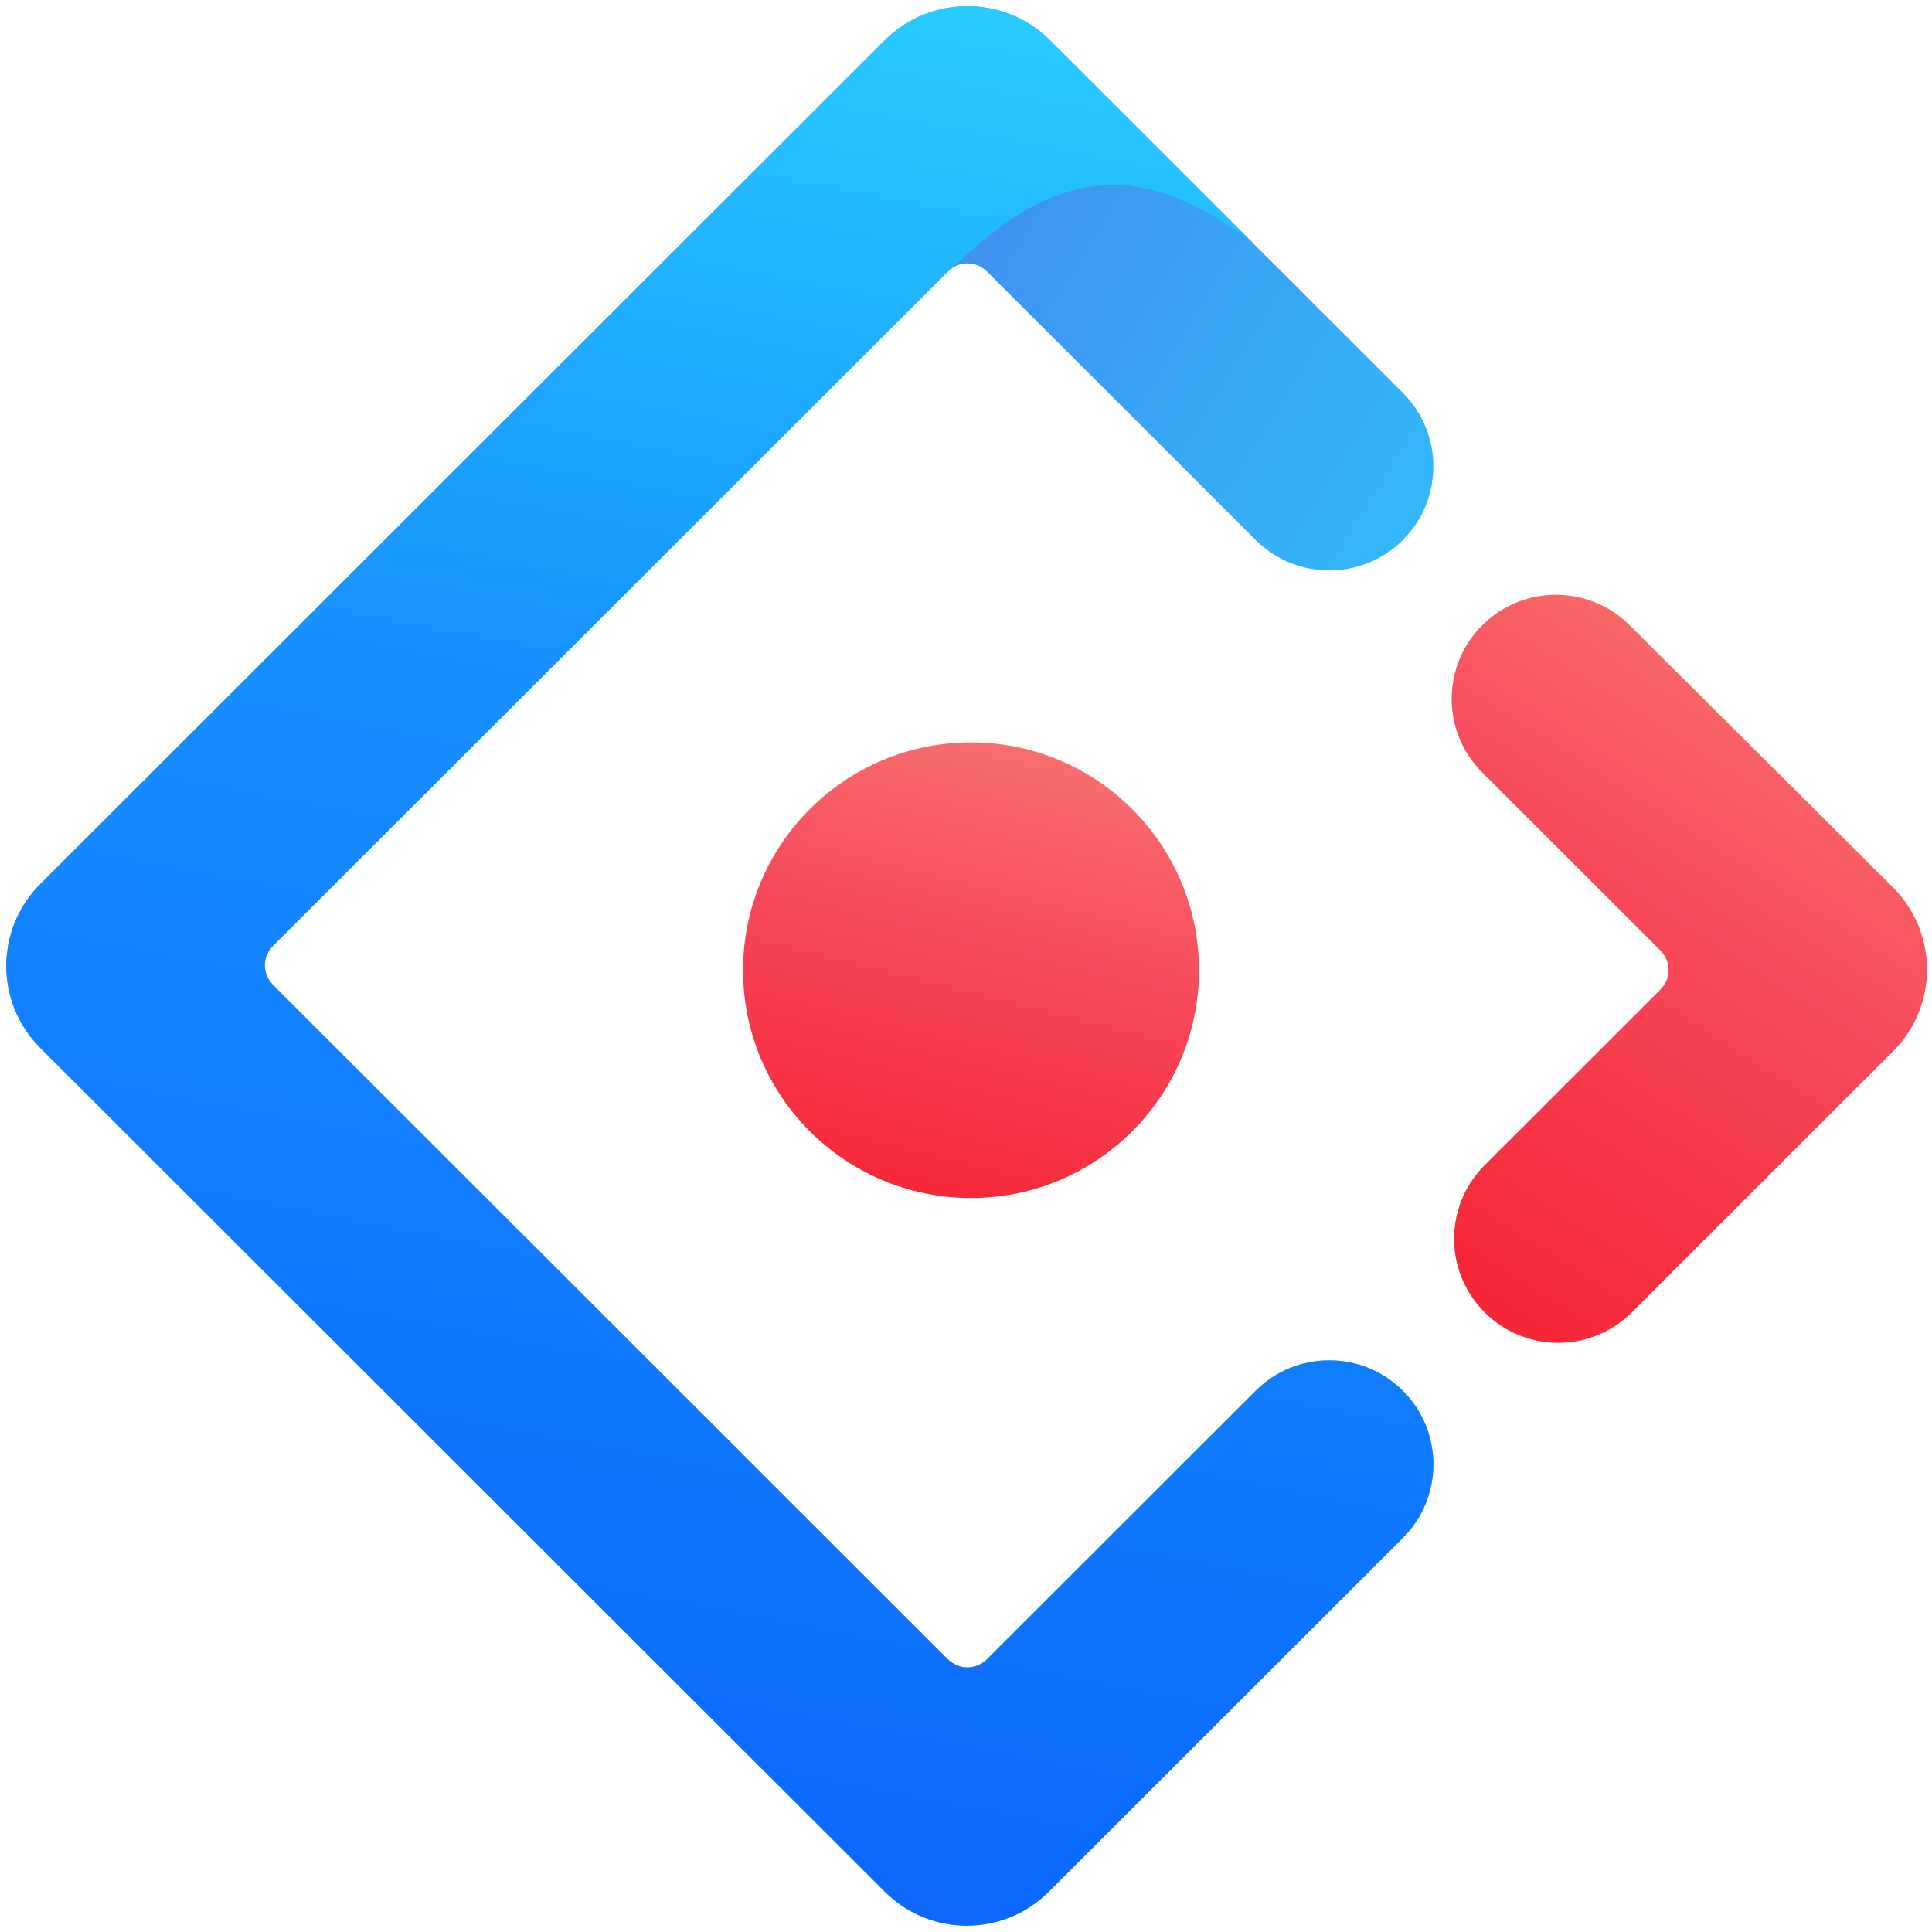
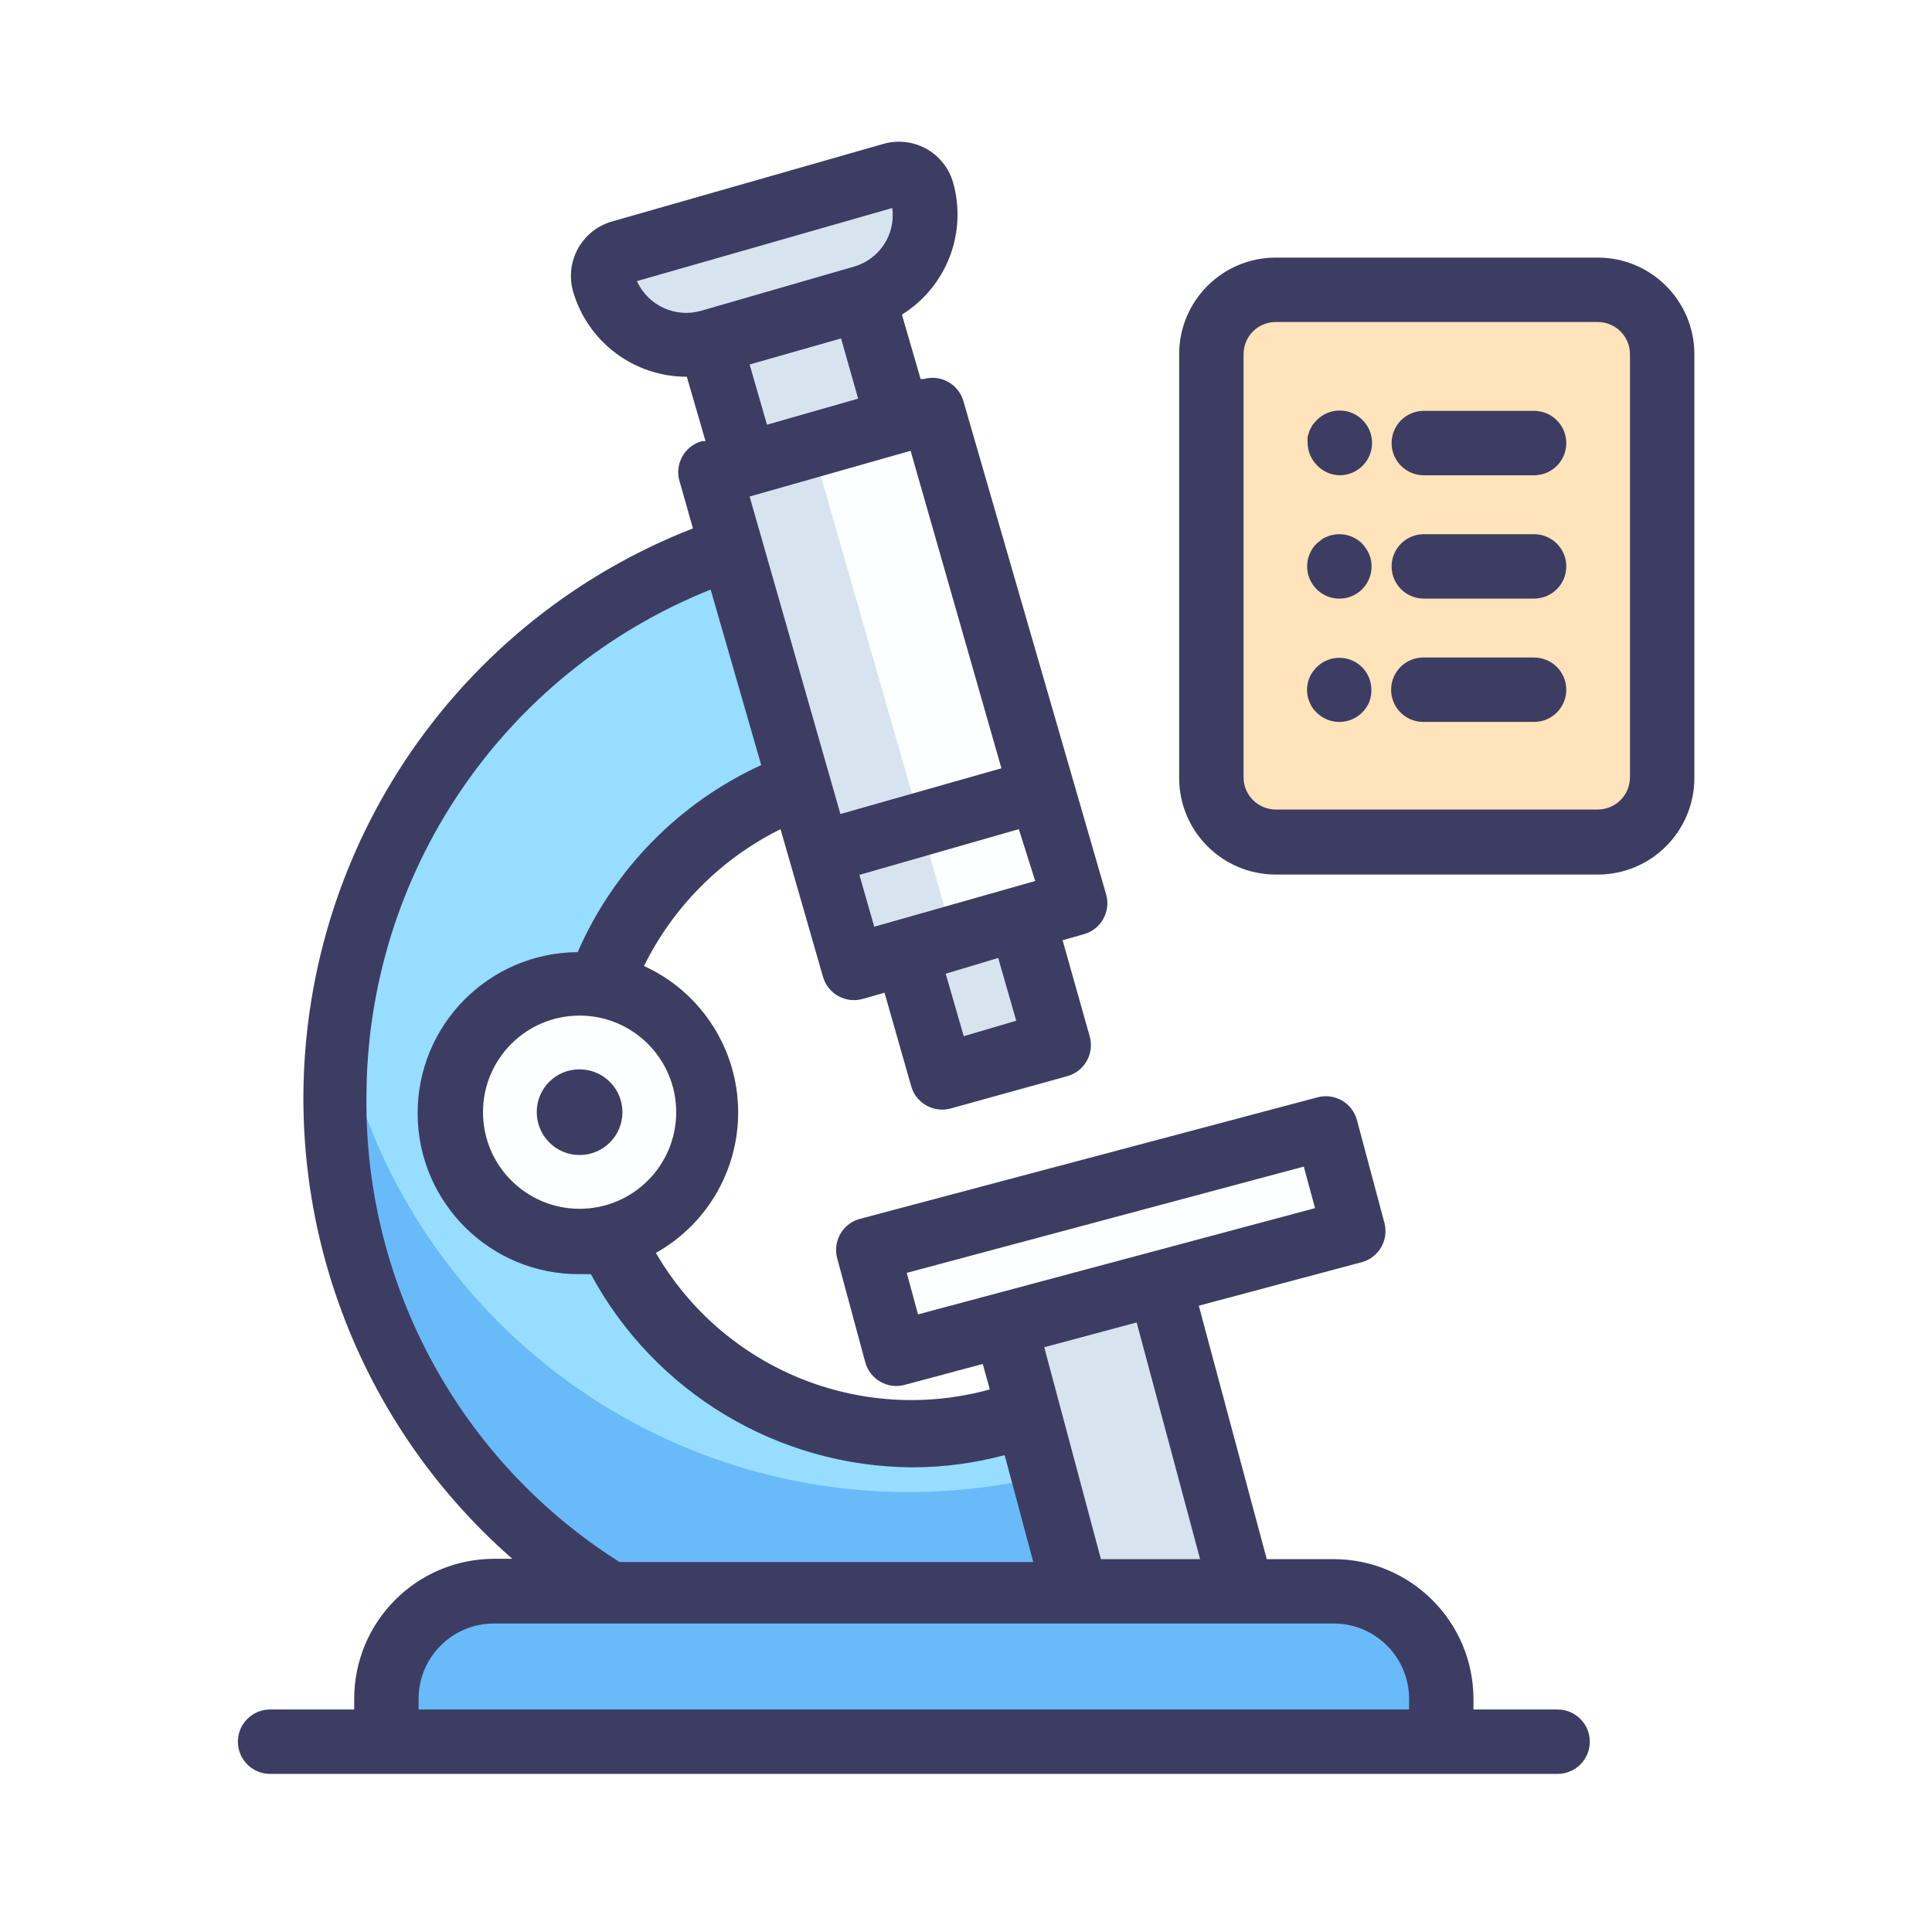
- <svg xmlns="http://www.w3.org/2000/svg" width="200" height="200" version="1.1" viewBox="0 0 200 200">
-   <defs>
-     <linearGradient id="linearGradient-1" x1="62.102%" x2="108.197%" y1="0%" y2="37.864%">
-       <stop offset="0%" stop-color="#4285EB" />
-       <stop offset="100%" stop-color="#2EC7FF" />
-     </linearGradient>
-     <linearGradient id="linearGradient-2" x1="69.644%" x2="54.043%" y1="0%" y2="108.457%">
-       <stop offset="0%" stop-color="#29CDFF" />
-       <stop offset="37.86%" stop-color="#148EFF" />
-       <stop offset="100%" stop-color="#0A60FF" />
-     </linearGradient>
-     <linearGradient id="linearGradient-3" x1="69.691%" x2="16.723%" y1="-12.974%" y2="117.391%">
-       <stop offset="0%" stop-color="#FA816E" />
-       <stop offset="41.473%" stop-color="#F74A5C" />
-       <stop offset="100%" stop-color="#F51D2C" />
-     </linearGradient>
-     <linearGradient id="linearGradient-4" x1="68.128%" x2="30.44%" y1="-35.691%" y2="114.943%">
-       <stop offset="0%" stop-color="#FA8E7D" />
-       <stop offset="51.264%" stop-color="#F74A5C" />
-       <stop offset="100%" stop-color="#F51D2C" />
-     </linearGradient>
-   </defs>
-   <g id="Page-1" fill="none" fill-rule="evenodd" stroke="none" stroke-width="1">
-     <g id="logo" transform="translate(-20, -20)">
-       <g id="Group-28-Copy-5" transform="translate(20, 20)">
-         <g id="Group-27-Copy-3">
-           <g id="Group-25" fill-rule="nonzero">
-             <g id="2">
-               <path id="Shape" fill="url(#linearGradient-1)" d="M91.588,4.177 L4.18,91.513 C-0.519,96.208 -0.519,103.792 4.18,108.487 L91.588,195.823 C96.287,200.519 103.877,200.519 108.577,195.823 L145.225,159.205 C149.434,155 149.434,148.182 145.225,143.977 C141.017,139.772 134.194,139.772 129.985,143.977 L102.202,171.737 C101.032,172.906 99.257,172.906 98.088,171.737 L28.286,101.993 C27.116,100.824 27.116,99.051 28.286,97.882 L98.088,28.138 C99.257,26.969 101.032,26.969 102.202,28.138 L129.985,55.898 C134.194,60.103 141.017,60.103 145.225,55.898 C149.434,51.693 149.434,44.876 145.225,40.671 L108.581,4.056 C103.862,-0.538 96.269,-0.501 91.588,4.177 Z" />
-               <path id="Shape" fill="url(#linearGradient-2)" d="M91.588,4.177 L4.18,91.513 C-0.519,96.208 -0.519,103.792 4.18,108.487 L91.588,195.823 C96.287,200.519 103.877,200.519 108.577,195.823 L145.225,159.205 C149.434,155 149.434,148.182 145.225,143.977 C141.017,139.772 134.194,139.772 129.985,143.977 L102.202,171.737 C101.032,172.906 99.257,172.906 98.088,171.737 L28.286,101.993 C27.116,100.824 27.116,99.051 28.286,97.882 L98.088,28.138 C101,25.627 105.752,20.542 112.73,19.352 C117.916,18.469 123.585,20.414 129.739,25.189 C125.625,21.078 118.572,14.034 108.581,4.056 C103.862,-0.538 96.269,-0.501 91.588,4.177 Z" />
-             </g>
-             <path id="Shape" fill="url(#linearGradient-3)" d="M153.686,135.855 C157.894,140.06 164.717,140.06 168.926,135.855 L195.96,108.843 C200.659,104.147 200.659,96.564 195.961,91.869 L168.691,64.718 C164.472,60.518 157.647,60.524 153.436,64.732 C149.227,68.937 149.227,75.754 153.436,79.959 L171.854,98.362 C173.024,99.531 173.024,101.305 171.854,102.473 L153.686,120.627 C149.477,124.832 149.477,131.65 153.686,135.855 Z" />
-           </g>
-           <ellipse id="Combined-Shape" cx="100.519" cy="100.437" fill="url(#linearGradient-4)" rx="23.6" ry="23.581" />
-         </g>
-       </g>
-     </g>
-   </g>
+ <svg xmlns="http://www.w3.org/2000/svg" t="1692627271167" class="icon" viewBox="0 0 1024 1024" version="1.1" p-id="6906" width="200" height="200">
+   <path d="M388.267 290.133l36.693 124.928a177.152 177.152 0 0 0 117.248 334.165l36.352 124.928A307.2 307.2 0 0 1 388.267 290.133z" fill="#96DDFF" p-id="6907" />
+   <path d="M551.936 782.677a307.2 307.2 0 0 1-372.053-240.981A307.2 307.2 0 0 0 578.56 874.155z" fill="#69BAF9" p-id="6908" />
+   <path d="M604.774 643.686l57.6 214.972-81.92 21.948-57.617-214.972z" fill="#D8E3F0" p-id="6909" />
+   <path d="M494.029 215.842l74.94 261.342-117.47 33.673-74.923-261.342z" fill="#FCFEFF" p-id="6910" />
+   <path d="M376.542 249.395l53.316-15.292 74.923 261.342-53.299 15.292zM498.295 568.969l-18.91-65.946 61.696-17.681 18.91 65.946zM319.795 148.378a12.971 12.971 0 0 1 8.909-16.043l143.872-41.25a12.971 12.971 0 0 1 16.043 8.875A45.568 45.568 0 0 1 457.387 156.331l-81.22 23.296a45.568 45.568 0 0 1-56.371-31.249z" fill="#D8E3F0" p-id="6911" />
+   <path d="M376.132 179.593l81.203-23.296 18.534 64.649-81.203 23.279z" fill="#D8E3F0" p-id="6912" />
+   <path d="M763.733 923.136H204.629v-22.699a56.832 56.832 0 0 1 56.832-56.832h445.44a56.832 56.832 0 0 1 56.832 56.661v22.869z" fill="#69BAF9" p-id="6913" />
+   <path d="M717.892 652.373l-243.319 65.195-14.711-54.886 243.319-65.195z" fill="#FCFEFF" p-id="6914" />
+   <path d="M307.2 589.483m-67.925 0a67.925 67.925 0 1 0 135.851 0 67.925 67.925 0 1 0-135.851 0Z" fill="#FCFEFF" p-id="6915" />
+   <path d="M642.048 153.941l239.104 0 0 292.352-239.104 0 0-292.352Z" fill="#FFE3BA" p-id="6916" />
+   <path d="M846.848 136.533h-170.667a51.2 51.2 0 0 0-51.2 51.2v224.597a51.2 51.2 0 0 0 51.2 51.2h170.667a51.2 51.2 0 0 0 51.2-51.2V187.733a51.2 51.2 0 0 0-51.2-51.2z m17.067 275.456a17.067 17.067 0 0 1-17.067 17.067h-170.667a17.067 17.067 0 0 1-17.067-17.067V187.733a17.067 17.067 0 0 1 17.067-17.067h170.667a17.067 17.067 0 0 1 17.067 17.067z" fill="#3D3D63" p-id="6917" />
+   <path d="M813.227 217.771h-58.709a17.067 17.067 0 0 0 0 34.133h58.709a17.067 17.067 0 0 0 0-34.133zM813.227 283.136h-58.709a17.067 17.067 0 0 0 0 34.133h58.709a17.067 17.067 0 0 0 0-34.133zM813.227 348.501h-58.709a17.067 17.067 0 1 0 0 34.133h58.709a17.067 17.067 0 0 0 0-34.133zM697.856 222.72l-2.219 2.56-1.536 2.901-1.024 3.243a23.211 23.211 0 0 0 0 3.413 17.067 17.067 0 0 0 5.12 11.947 17.067 17.067 0 0 0 11.947 5.12 17.067 17.067 0 0 0 12.117-5.12 17.067 17.067 0 0 0 0-24.064 17.067 17.067 0 0 0-24.405 0zM721.92 288.085a17.067 17.067 0 0 0-15.36-4.608 10.24 10.24 0 0 0-3.243 1.024 9.557 9.557 0 0 0-2.901 1.536l-2.56 2.048a17.067 17.067 0 0 0 0 24.235 17.067 17.067 0 0 0 27.819-18.603 20.309 20.309 0 0 0-3.755-5.632zM697.856 353.621a17.067 17.067 0 0 0-5.12 11.947 17.067 17.067 0 0 0 1.365 6.656 14.848 14.848 0 0 0 3.755 5.461 17.067 17.067 0 0 0 24.064 0 17.067 17.067 0 0 0 3.755-5.461 17.067 17.067 0 0 0 1.195-6.656 17.067 17.067 0 0 0-4.949-11.947 17.067 17.067 0 0 0-24.064 0zM825.685 906.069h-44.715v-5.632a74.24 74.24 0 0 0-74.069-74.069h-35.499l-36.011-134.315 86.869-23.211A17.067 17.067 0 0 0 733.867 648.533l-14.677-54.955a17.067 17.067 0 0 0-20.992-11.947l-242.859 64.512a17.067 17.067 0 0 0-11.605 20.821l14.848 54.955a17.067 17.067 0 0 0 20.821 12.117l41.472-11.093 3.755 13.483a156.501 156.501 0 0 1-176.981-72.363A85.333 85.333 0 0 0 341.333 512a160.085 160.085 0 0 1 72.363-72.533l22.528 78.336a17.067 17.067 0 0 0 21.163 11.605l11.435-3.243 14.165 49.664a17.067 17.067 0 0 0 21.163 11.605l61.611-17.067a17.067 17.067 0 0 0 11.776-21.163L563.2 498.347l11.435-3.243a17.067 17.067 0 0 0 11.605-21.163l-75.605-261.291a17.067 17.067 0 0 0-20.992-11.776h-1.707l-9.899-34.133a62.464 62.464 0 0 0 27.136-69.973 29.867 29.867 0 0 0-37.035-20.48L324.267 117.419a30.037 30.037 0 0 0-20.48 37.205 62.635 62.635 0 0 0 60.245 45.056l9.899 34.133h-1.877a17.067 17.067 0 0 0-11.605 22.187l6.827 24.064a324.267 324.267 0 0 0-95.744 546.133h-9.899A74.24 74.24 0 0 0 187.733 900.437v5.632H143.019a17.067 17.067 0 0 0 0 34.133h682.667a17.067 17.067 0 0 0 0-34.133z m-189.611-79.701h-52.565l-30.037-112.299 48.981-13.141z m-149.504-129.707l-5.973-22.016 210.432-56.32 5.973 22.016zM358.4 589.483a51.2 51.2 0 1 1-51.2-51.2 51.2 51.2 0 0 1 51.2 51.2z m152.405-40.277l-9.557-33.109 27.819-8.363 9.557 33.28z m37.888-82.261l-85.333 24.235-7.851-27.477 84.48-24.235zM482.645 238.933l48.128 168.277-85.333 24.235-48.128-168.277z m-85.333-45.739l48.469-13.824 9.045 31.915-48.299 13.824z m-25.6-28.501a28.672 28.672 0 0 1-34.133-15.701l135.339-38.741a28.331 28.331 0 0 1-20.309 31.061z m-177.493 417.109a290.133 290.133 0 0 1 182.443-269.312l26.795 93.013a194.731 194.731 0 0 0-97.28 99.157 85.333 85.333 0 0 0 1.024 170.667h5.973a194.731 194.731 0 0 0 170.667 102.4 189.611 189.611 0 0 0 48.64-6.485l15.189 56.661H328.363a288.085 288.085 0 0 1-134.144-246.101z m552.619 324.267H221.867v-5.632a39.936 39.936 0 0 1 39.936-39.936h445.099a39.936 39.936 0 0 1 39.936 39.936z" fill="#3D3D63" p-id="6918" />
+   <path d="M284.501 589.483A22.699 22.699 0 1 0 307.2 566.784a22.528 22.528 0 0 0-22.699 22.699z" fill="#3D3D63" p-id="6919" />
</svg>
